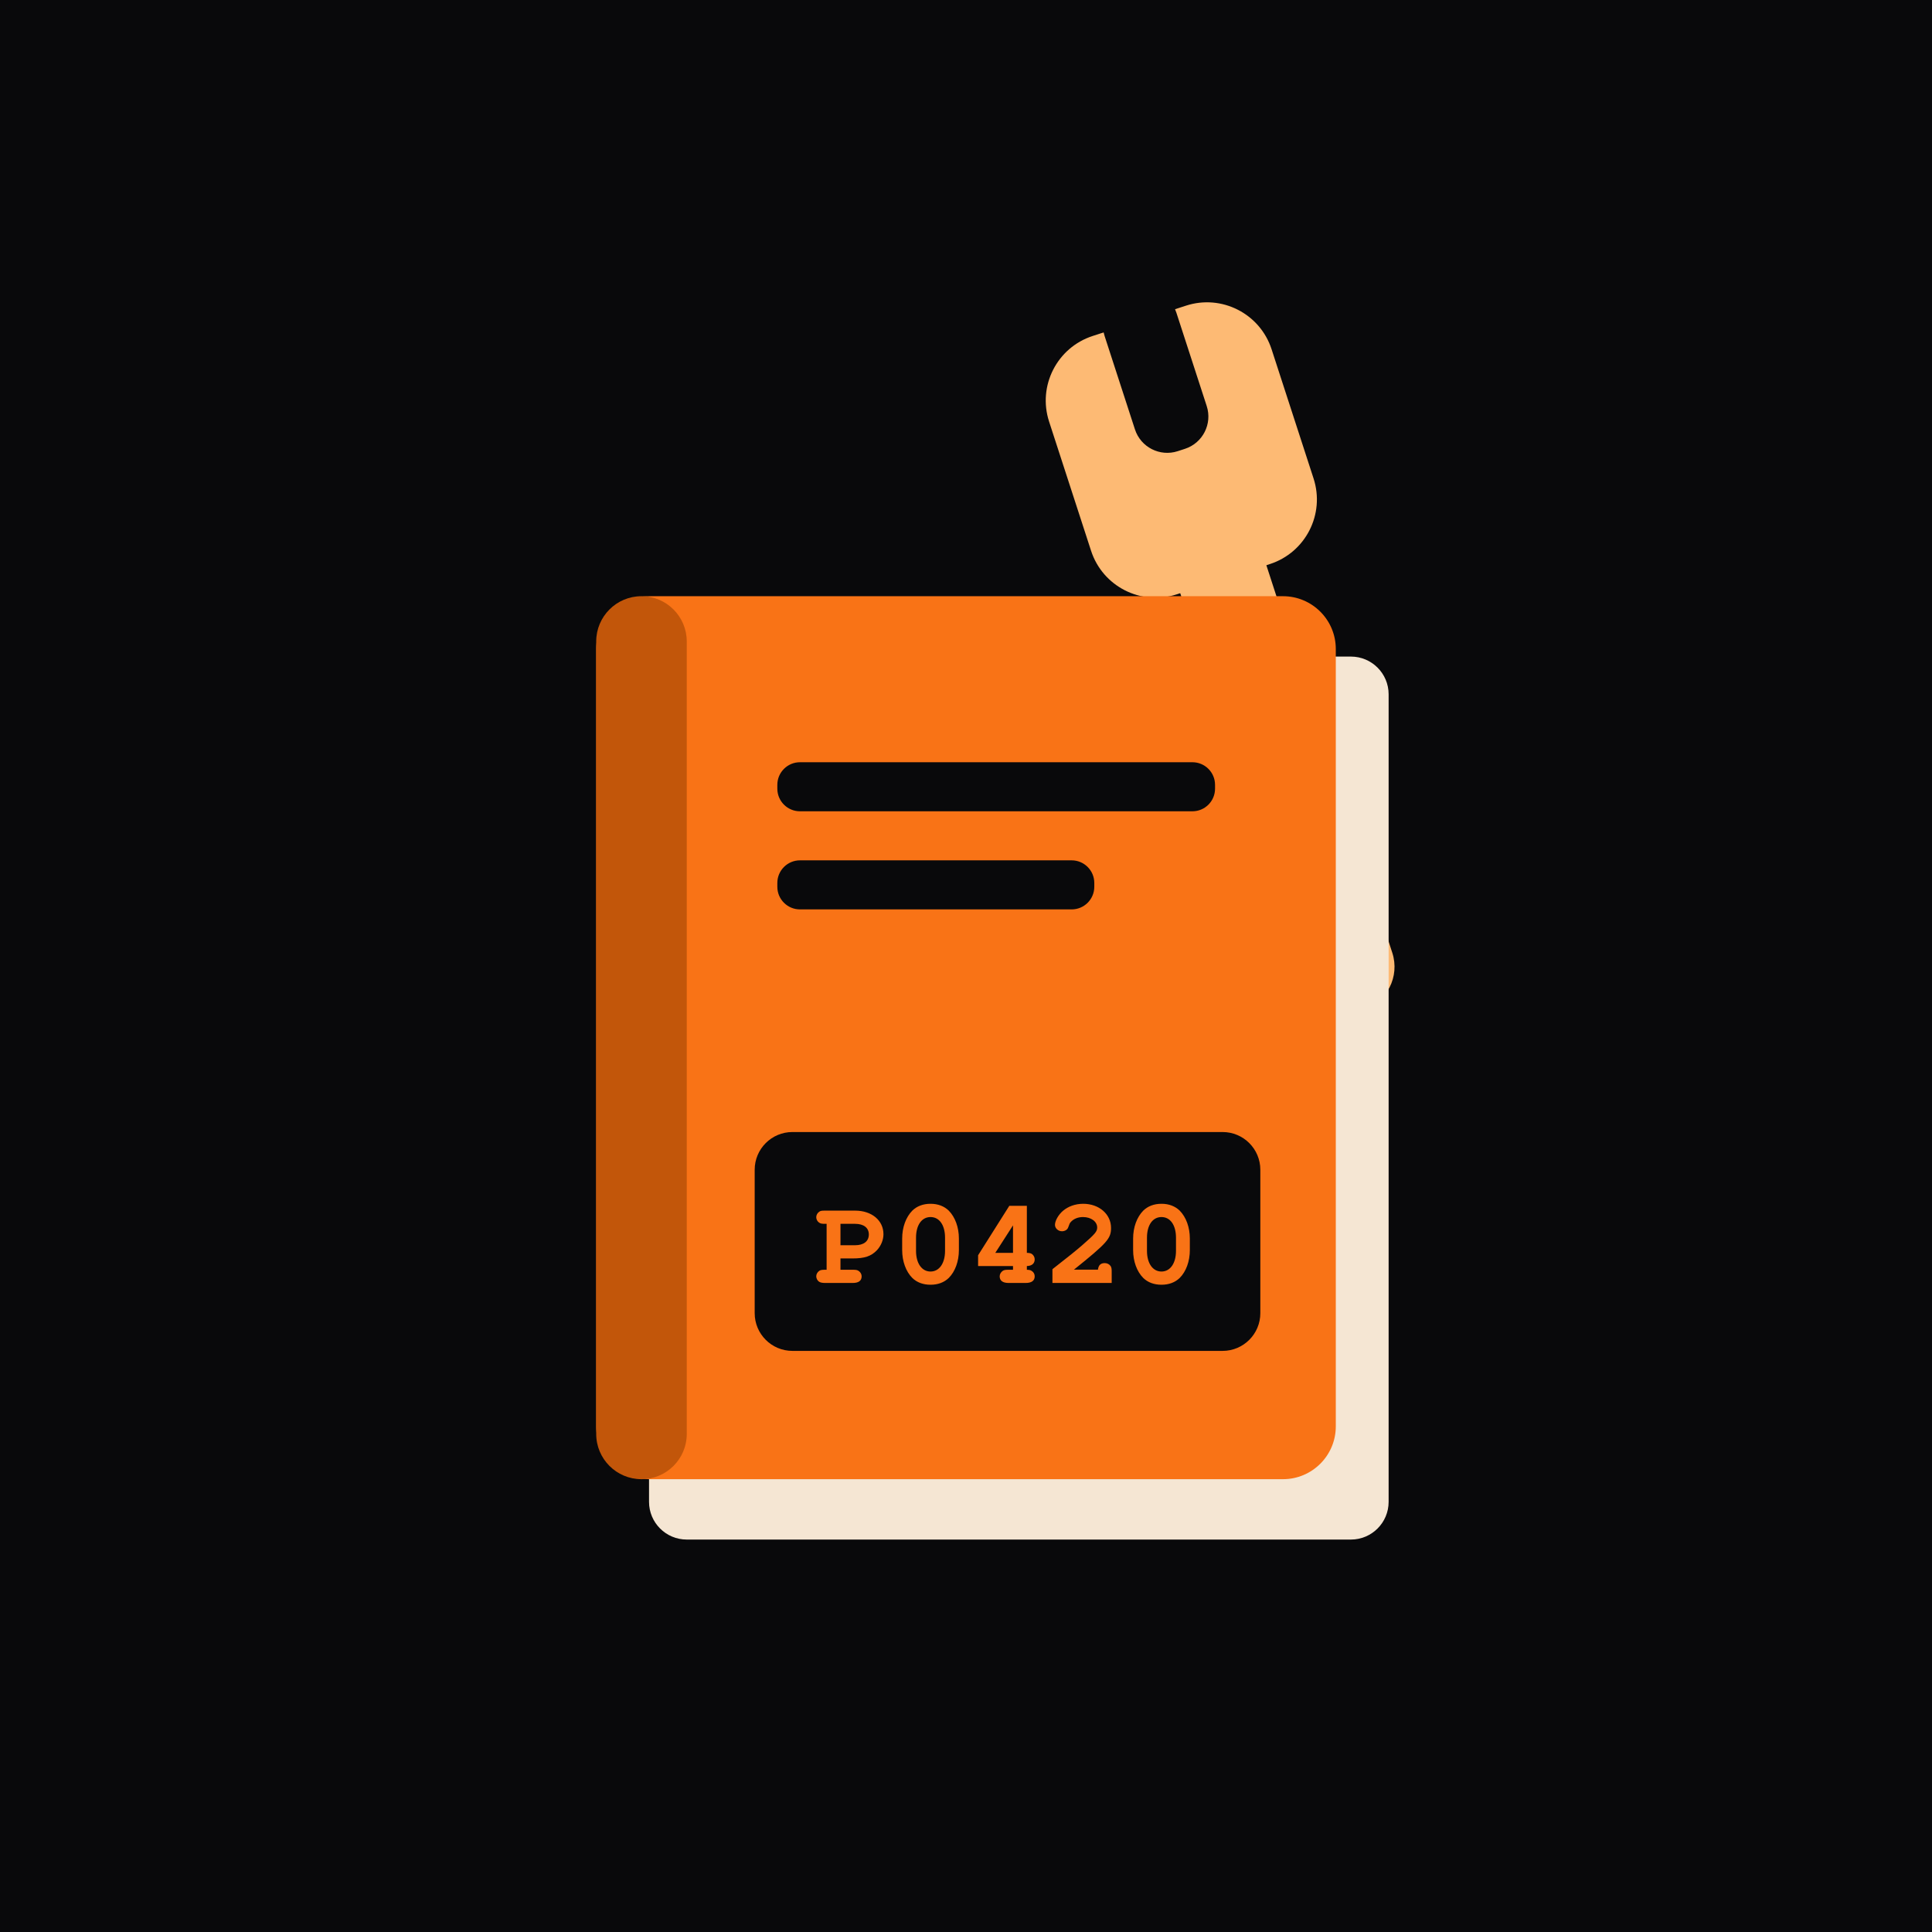
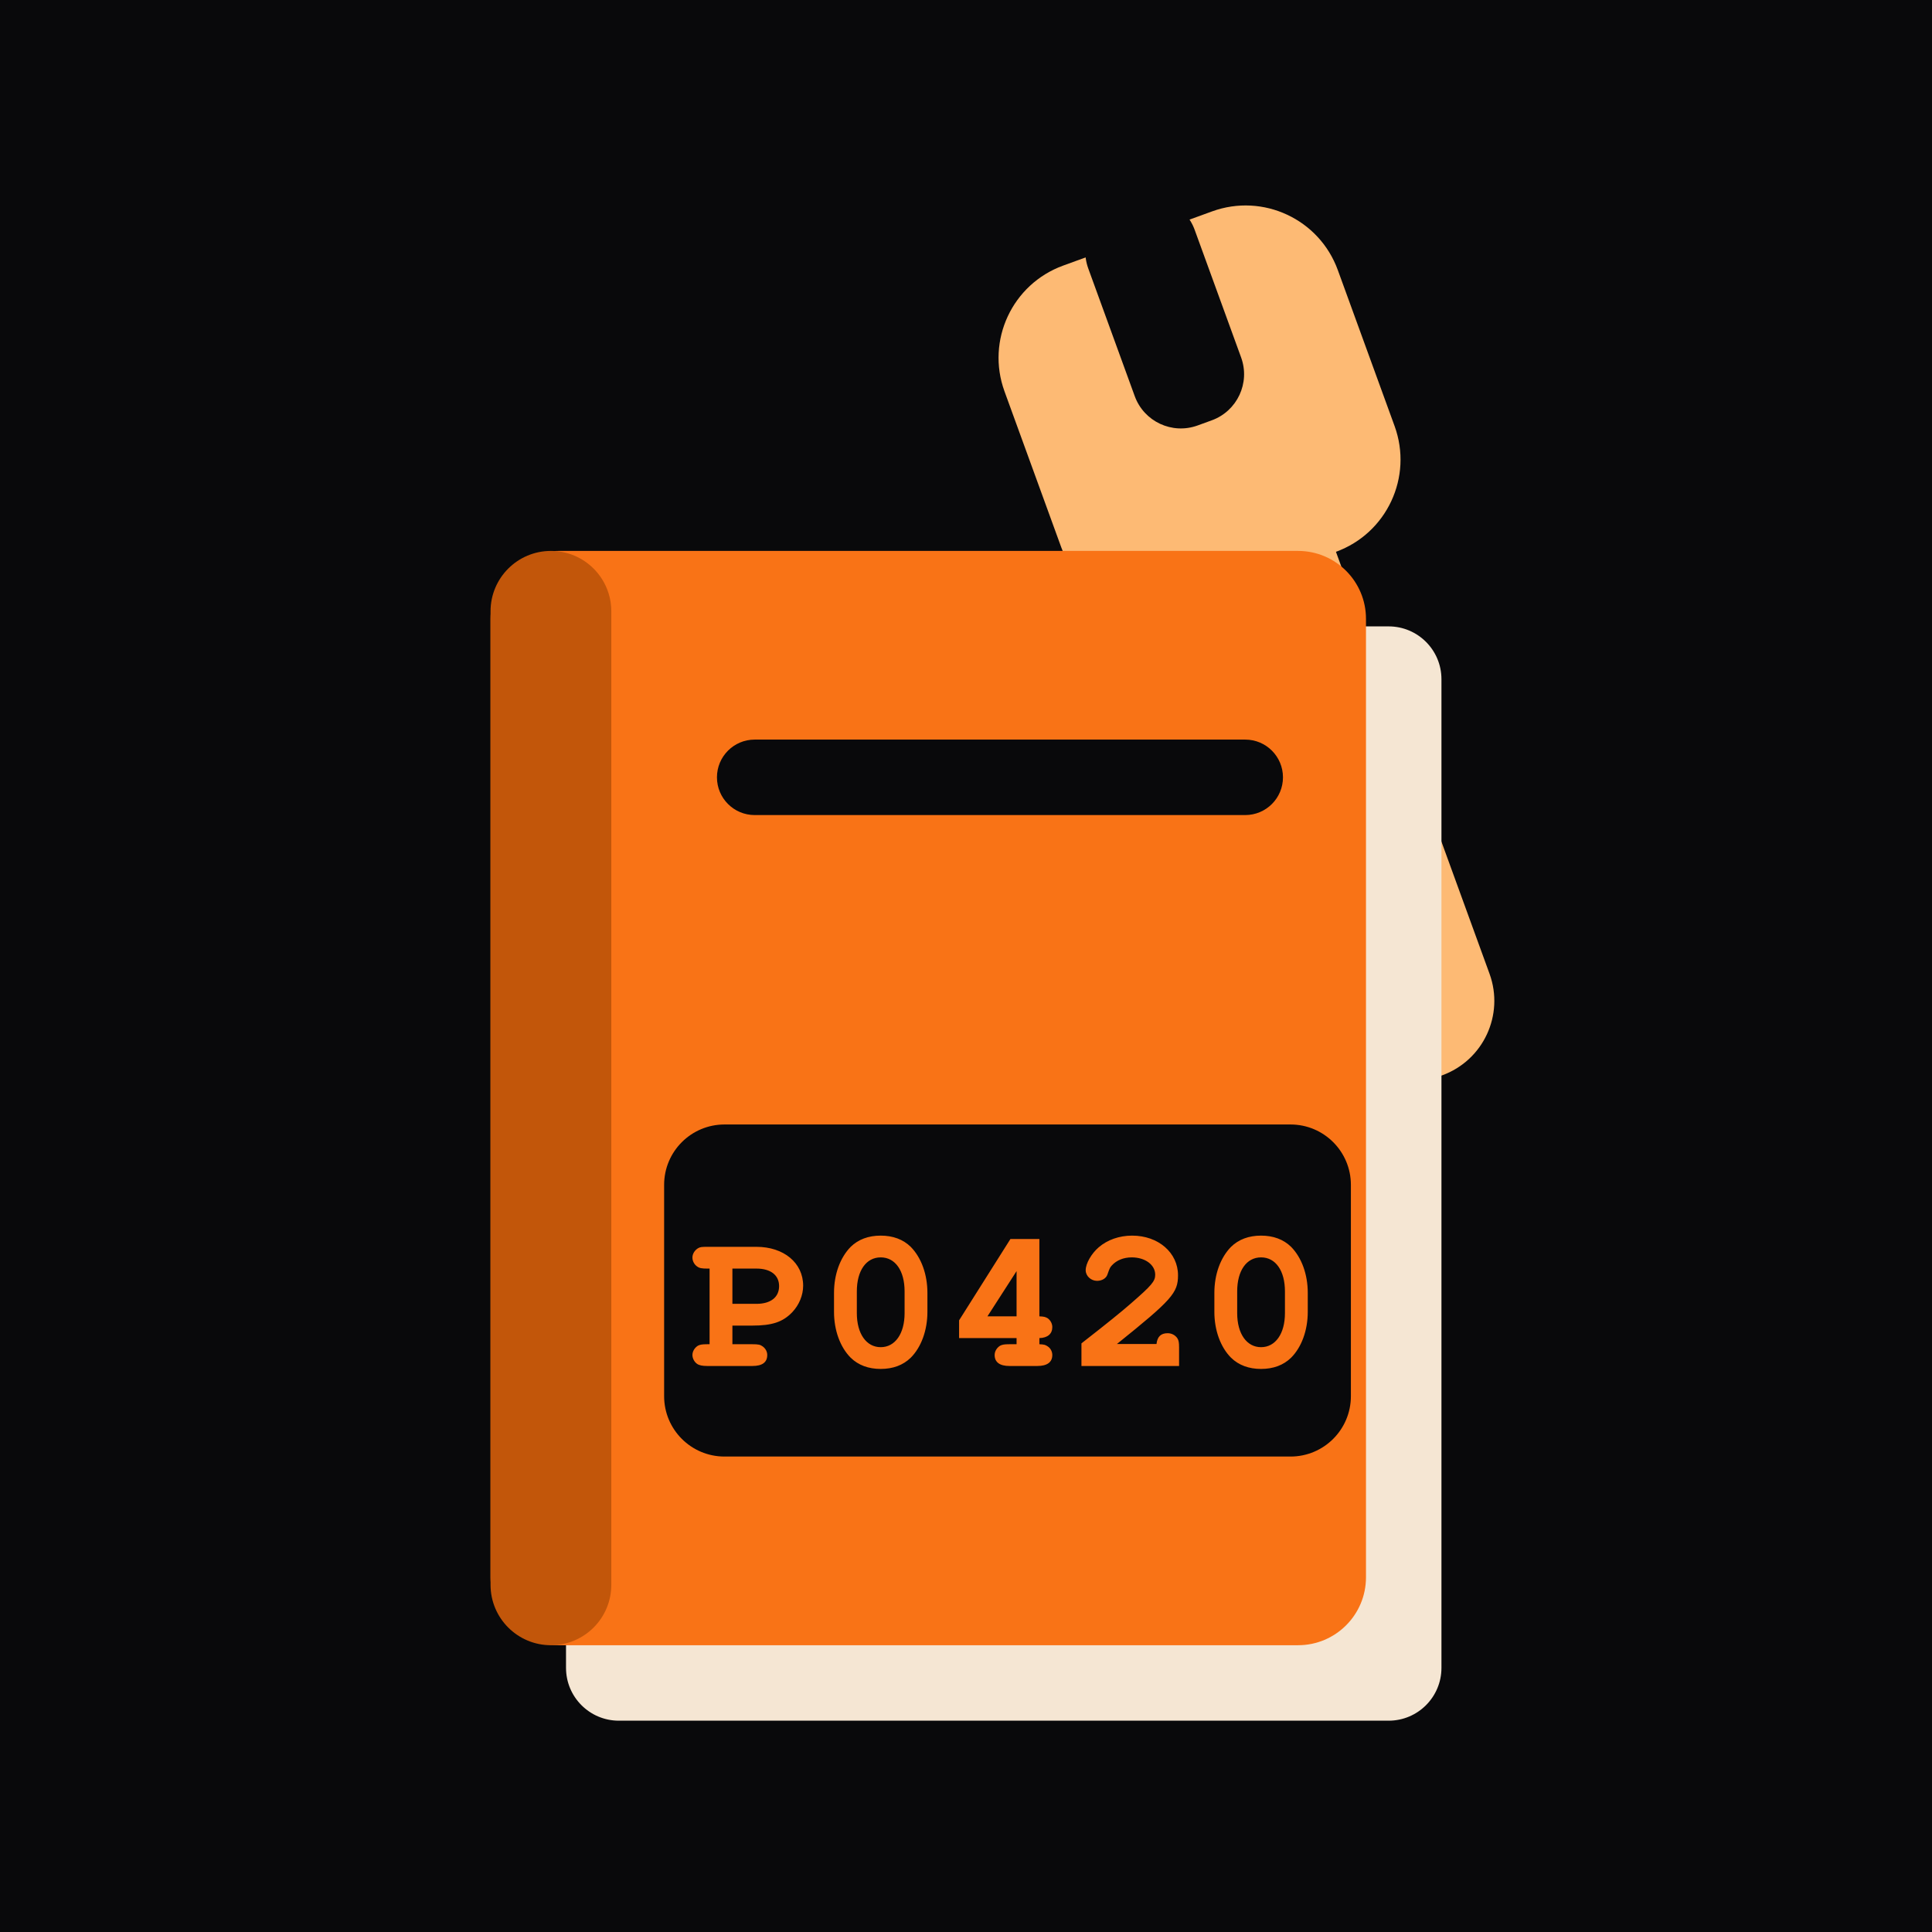
<svg xmlns="http://www.w3.org/2000/svg" width="512" height="512" viewBox="0 0 512 512">
  <rect width="512" height="512" fill="#09090b" />
-   <g transform="rotate(-18 322 150)">
-     <rect x="311" y="118" width="24" height="156" rx="12" fill="#fdba74" />
-     <rect x="292" y="82" width="62" height="72" rx="18" fill="#fdba74" />
-     <rect x="313" y="74" width="20" height="44" rx="9" fill="#09090b" />
+   <g transform="rotate(-20 332 150)">
+     <rect x="312" y="104" width="42" height="190" rx="21" fill="#fdba74" />
+     <rect x="286" y="58" width="94" height="96" rx="26" fill="#fdba74" />
+     <rect x="318" y="48" width="30" height="62" rx="13" fill="#09090b" />
  </g>
-   <rect x="172" y="174" width="196" height="234" rx="10" fill="#f5e6d3" />
-   <rect x="158" y="158" width="196" height="234" rx="14" fill="#f97316" />
-   <rect x="158" y="158" width="24" height="234" rx="12" fill="#c2560a" />
-   <rect x="206" y="202" width="116" height="13" rx="6" fill="#09090b" />
-   <rect x="206" y="228" width="84" height="13" rx="6" fill="#09090b" />
-   <rect x="200" y="300" width="134" height="58" rx="10" fill="#09090b" />
-   <text x="267" y="340" text-anchor="middle" font-family="Courier" font-weight="bold" font-size="34" fill="#f97316">P0420</text>
+   <rect x="150" y="166" width="232" height="290" rx="14" fill="#f5e6d3" />
+   <rect x="130" y="146" width="232" height="290" rx="18" fill="#f97316" />
+   <rect x="130" y="146" width="32" height="290" rx="16" fill="#c2560a" />
+   <rect x="190" y="196" width="150" height="20" rx="10" fill="#09090b" />
+   <rect x="176" y="298" width="182" height="88" rx="16" fill="#09090b" />
+   <text x="267" y="362" text-anchor="middle" font-family="Courier" font-weight="bold" font-size="56" fill="#f97316">P0420</text>
</svg>
